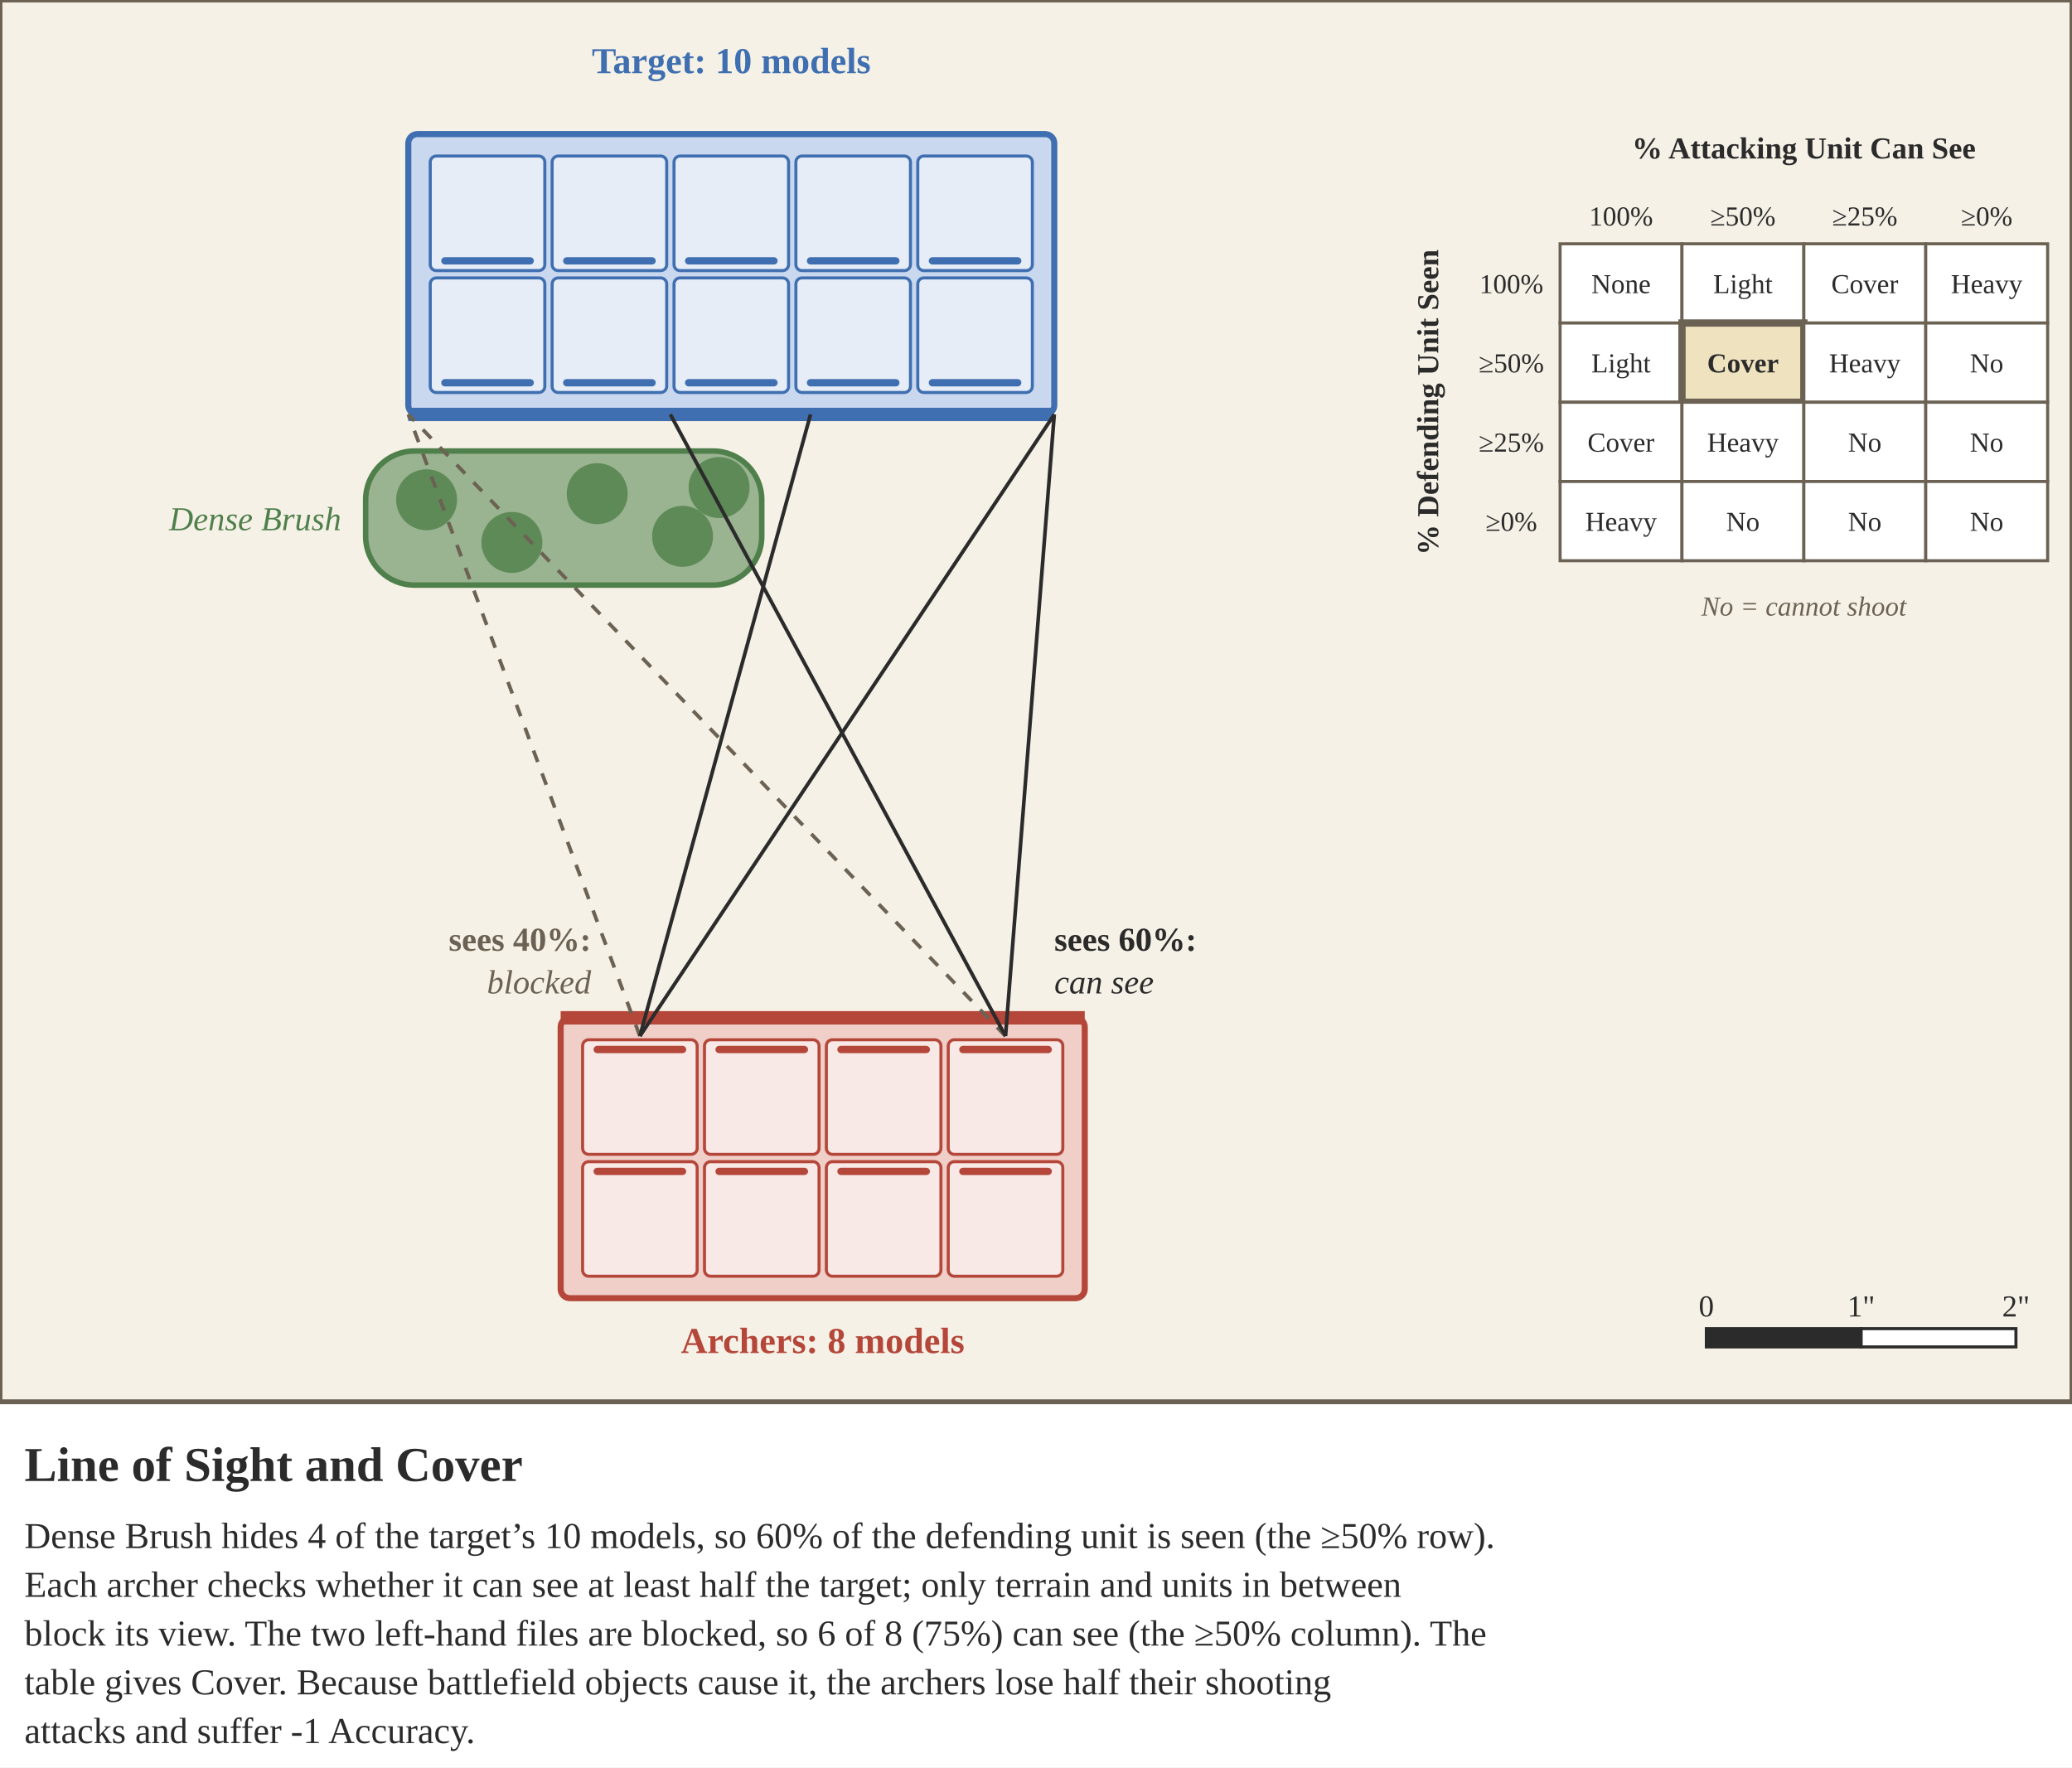
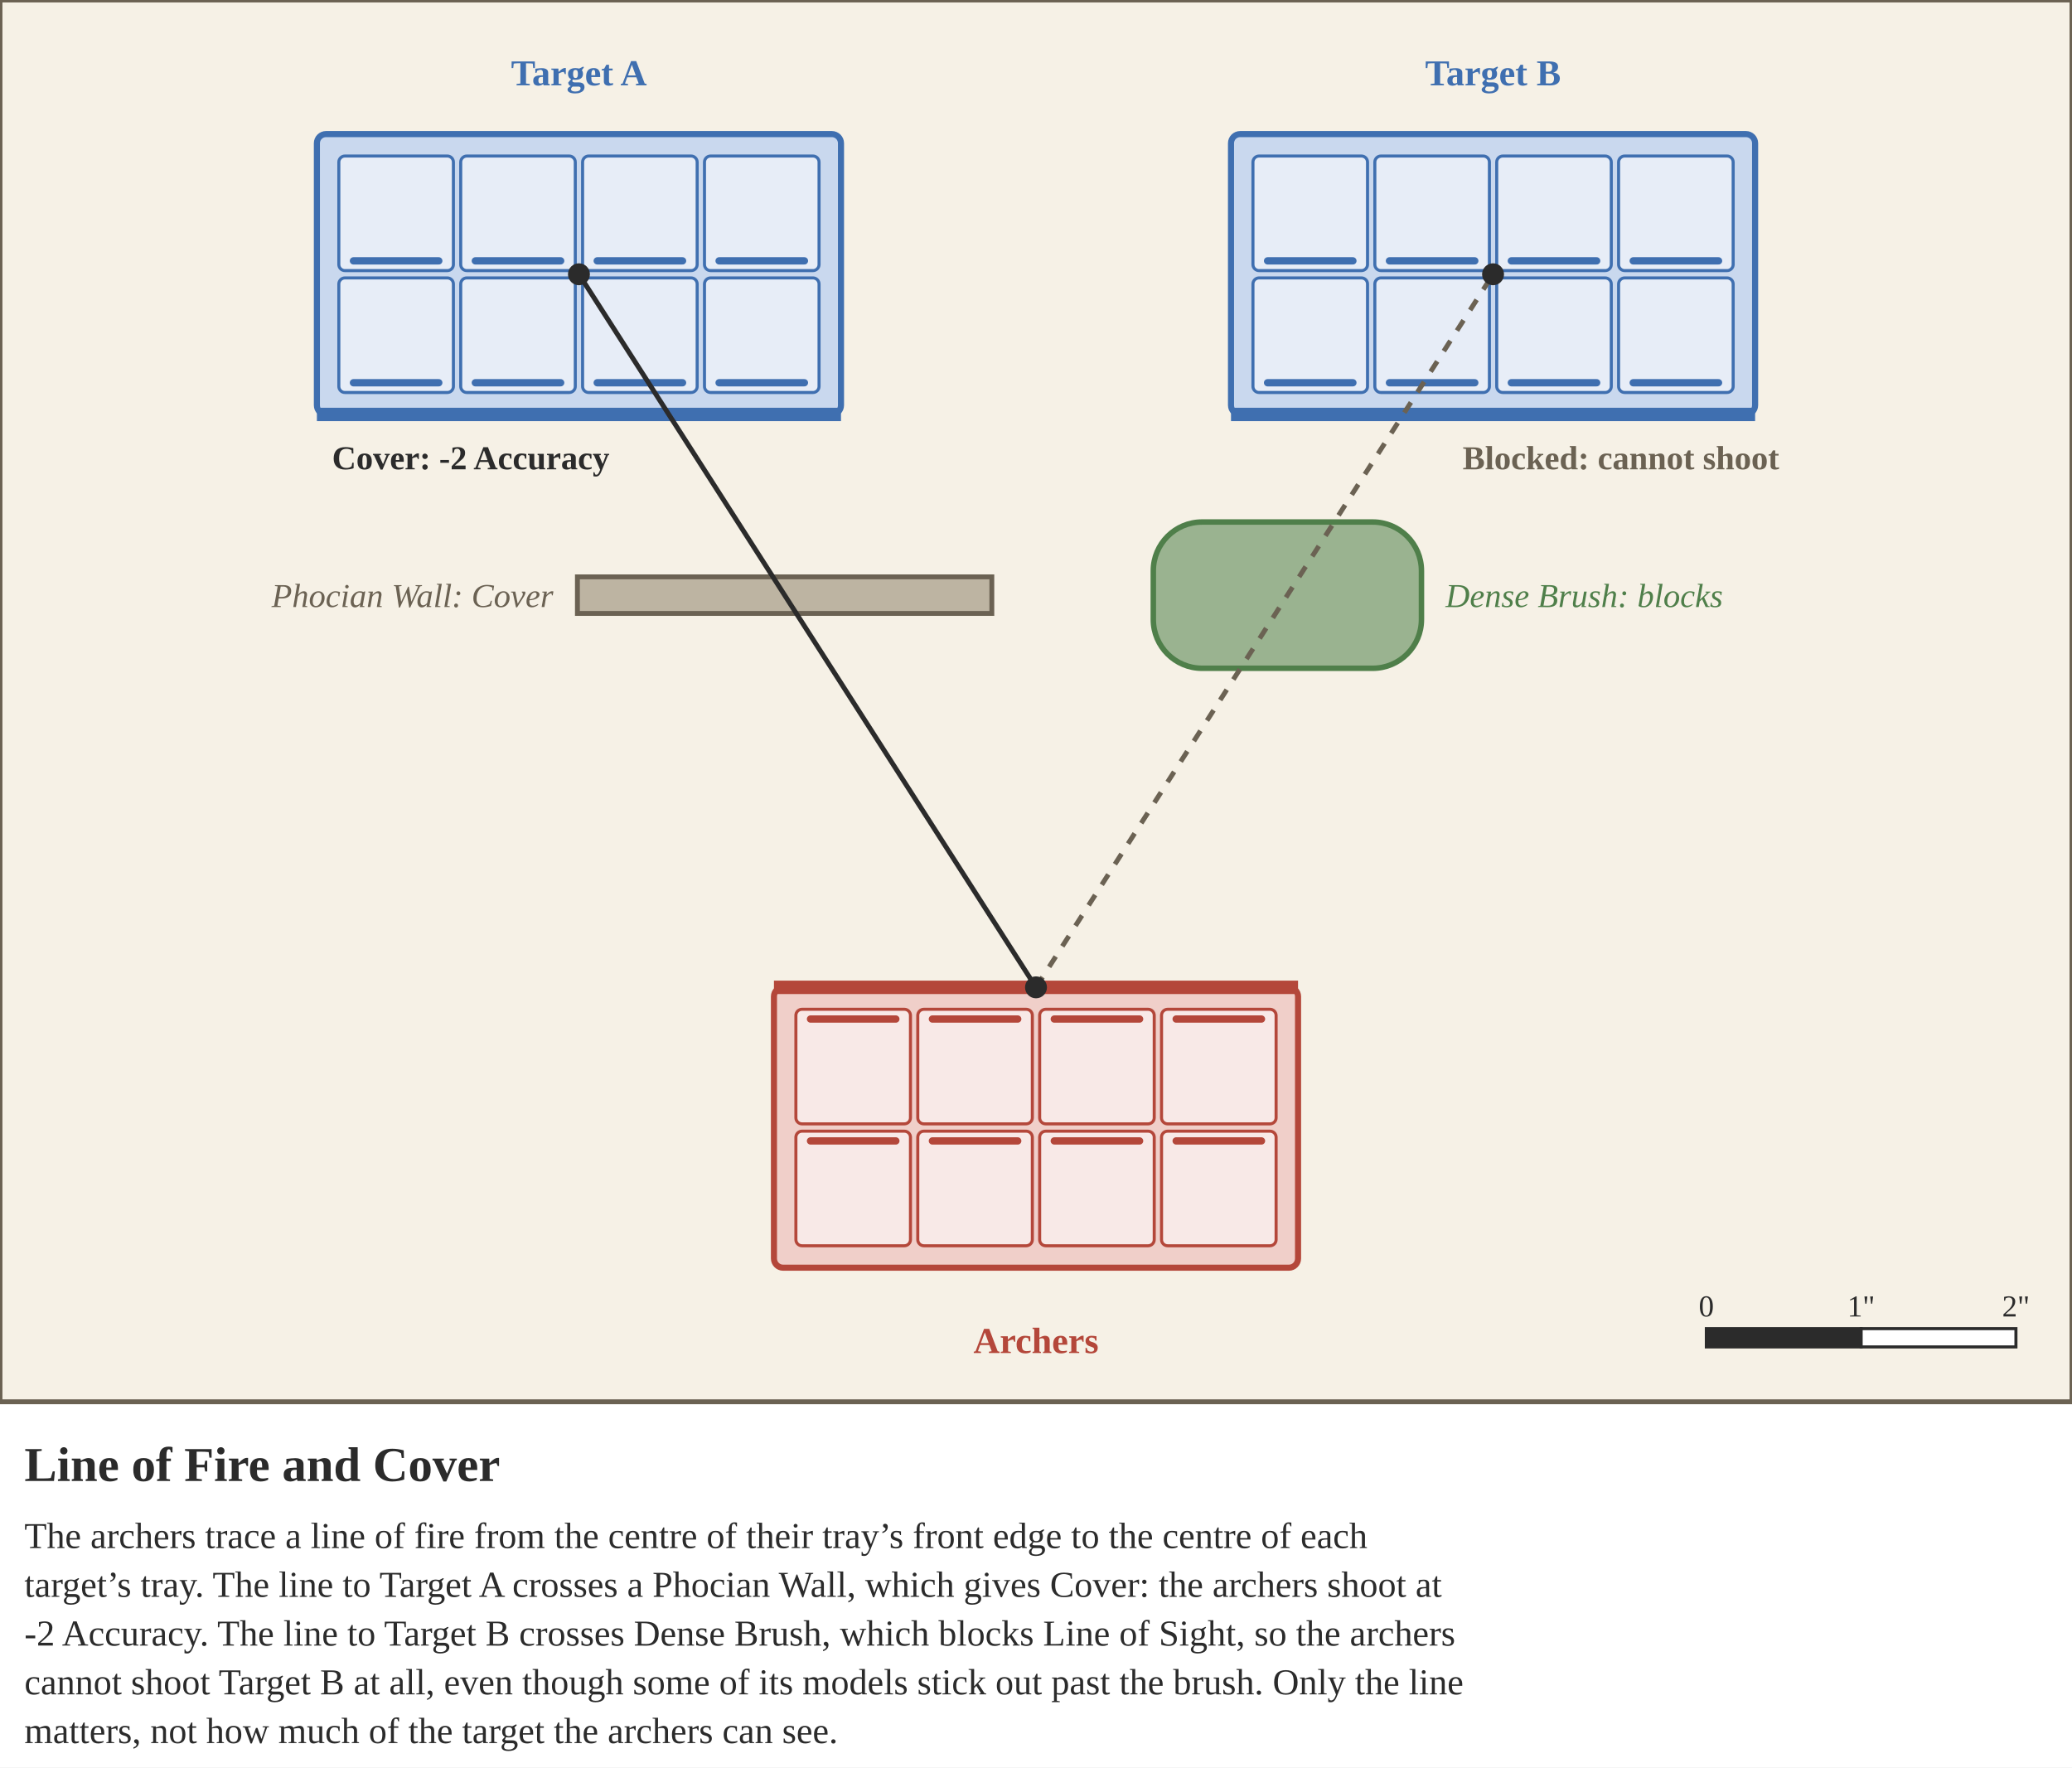
<svg xmlns="http://www.w3.org/2000/svg" viewBox="0 0 340 290" width="816" height="696" font-family="Georgia, 'Times New Roman', serif">
  <defs />
  <rect width="340" height="290" fill="#fff" />
  <rect x="0" y="0" width="340" height="230" fill="#f6f1e6" stroke="#6b6253" stroke-width="0.8" />
-   <g transform="translate(120.0,45.0) rotate(180.0)">
-     <rect x="-53.0" y="-23.0" width="106" height="46" rx="1.5" fill="#c9d8ee" stroke="#3f6fb0" stroke-width="1" />
-     <rect x="-49.4" y="-19.4" width="18.8" height="18.8" rx="1" fill="#fff" fill-opacity="0.55" stroke="#3f6fb0" stroke-width="0.5" />
-     <line x1="-47.0" y1="-17.8" x2="-33.0" y2="-17.8" stroke="#3f6fb0" stroke-width="1.2" stroke-linecap="round" />
-     <rect x="-29.4" y="-19.4" width="18.8" height="18.8" rx="1" fill="#fff" fill-opacity="0.55" stroke="#3f6fb0" stroke-width="0.5" />
-     <line x1="-27.0" y1="-17.8" x2="-13.0" y2="-17.8" stroke="#3f6fb0" stroke-width="1.2" stroke-linecap="round" />
-     <rect x="-9.4" y="-19.4" width="18.8" height="18.8" rx="1" fill="#fff" fill-opacity="0.55" stroke="#3f6fb0" stroke-width="0.5" />
-     <line x1="-7.0" y1="-17.8" x2="7.0" y2="-17.8" stroke="#3f6fb0" stroke-width="1.2" stroke-linecap="round" />
-     <rect x="10.6" y="-19.4" width="18.8" height="18.8" rx="1" fill="#fff" fill-opacity="0.55" stroke="#3f6fb0" stroke-width="0.5" />
-     <line x1="13.0" y1="-17.8" x2="27.0" y2="-17.8" stroke="#3f6fb0" stroke-width="1.2" stroke-linecap="round" />
-     <rect x="30.6" y="-19.4" width="18.8" height="18.8" rx="1" fill="#fff" fill-opacity="0.55" stroke="#3f6fb0" stroke-width="0.5" />
-     <line x1="33.0" y1="-17.8" x2="47.0" y2="-17.8" stroke="#3f6fb0" stroke-width="1.2" stroke-linecap="round" />
-     <rect x="-49.4" y="0.6" width="18.8" height="18.8" rx="1" fill="#fff" fill-opacity="0.55" stroke="#3f6fb0" stroke-width="0.5" />
-     <line x1="-47.0" y1="2.2" x2="-33.0" y2="2.2" stroke="#3f6fb0" stroke-width="1.2" stroke-linecap="round" />
-     <rect x="-29.4" y="0.6" width="18.8" height="18.8" rx="1" fill="#fff" fill-opacity="0.55" stroke="#3f6fb0" stroke-width="0.5" />
-     <line x1="-27.0" y1="2.2" x2="-13.0" y2="2.2" stroke="#3f6fb0" stroke-width="1.2" stroke-linecap="round" />
-     <rect x="-9.4" y="0.6" width="18.8" height="18.8" rx="1" fill="#fff" fill-opacity="0.55" stroke="#3f6fb0" stroke-width="0.5" />
-     <line x1="-7.0" y1="2.2" x2="7.0" y2="2.2" stroke="#3f6fb0" stroke-width="1.2" stroke-linecap="round" />
-     <rect x="10.6" y="0.6" width="18.8" height="18.8" rx="1" fill="#fff" fill-opacity="0.55" stroke="#3f6fb0" stroke-width="0.5" />
-     <line x1="13.0" y1="2.2" x2="27.0" y2="2.2" stroke="#3f6fb0" stroke-width="1.2" stroke-linecap="round" />
-     <rect x="30.6" y="0.6" width="18.8" height="18.8" rx="1" fill="#fff" fill-opacity="0.55" stroke="#3f6fb0" stroke-width="0.5" />
-     <line x1="33.0" y1="2.2" x2="47.0" y2="2.2" stroke="#3f6fb0" stroke-width="1.2" stroke-linecap="round" />
-     <line x1="-53.0" y1="-23.0" x2="53.0" y2="-23.0" stroke="#3f6fb0" stroke-width="2.2" />
+   <g transform="translate(95.0,45.0) rotate(180.0)">
+     <rect x="-43.0" y="-23.0" width="86" height="46" rx="1.5" fill="#c9d8ee" stroke="#3f6fb0" stroke-width="1" />
+     <rect x="-39.4" y="-19.4" width="18.8" height="18.8" rx="1" fill="#fff" fill-opacity="0.55" stroke="#3f6fb0" stroke-width="0.5" />
+     <line x1="-37.0" y1="-17.8" x2="-23.0" y2="-17.8" stroke="#3f6fb0" stroke-width="1.2" stroke-linecap="round" />
+     <rect x="-19.4" y="-19.4" width="18.8" height="18.8" rx="1" fill="#fff" fill-opacity="0.55" stroke="#3f6fb0" stroke-width="0.5" />
+     <line x1="-17.0" y1="-17.8" x2="-3.0" y2="-17.8" stroke="#3f6fb0" stroke-width="1.2" stroke-linecap="round" />
+     <rect x="0.6" y="-19.4" width="18.8" height="18.8" rx="1" fill="#fff" fill-opacity="0.55" stroke="#3f6fb0" stroke-width="0.5" />
+     <line x1="3.0" y1="-17.8" x2="17.0" y2="-17.8" stroke="#3f6fb0" stroke-width="1.2" stroke-linecap="round" />
+     <rect x="20.6" y="-19.4" width="18.8" height="18.8" rx="1" fill="#fff" fill-opacity="0.55" stroke="#3f6fb0" stroke-width="0.5" />
+     <line x1="23.0" y1="-17.8" x2="37.0" y2="-17.8" stroke="#3f6fb0" stroke-width="1.2" stroke-linecap="round" />
+     <rect x="-39.4" y="0.6" width="18.8" height="18.8" rx="1" fill="#fff" fill-opacity="0.55" stroke="#3f6fb0" stroke-width="0.5" />
+     <line x1="-37.0" y1="2.2" x2="-23.0" y2="2.2" stroke="#3f6fb0" stroke-width="1.2" stroke-linecap="round" />
+     <rect x="-19.4" y="0.6" width="18.8" height="18.8" rx="1" fill="#fff" fill-opacity="0.55" stroke="#3f6fb0" stroke-width="0.5" />
+     <line x1="-17.0" y1="2.2" x2="-3.0" y2="2.2" stroke="#3f6fb0" stroke-width="1.2" stroke-linecap="round" />
+     <rect x="0.6" y="0.6" width="18.8" height="18.8" rx="1" fill="#fff" fill-opacity="0.55" stroke="#3f6fb0" stroke-width="0.5" />
+     <line x1="3.0" y1="2.2" x2="17.0" y2="2.2" stroke="#3f6fb0" stroke-width="1.2" stroke-linecap="round" />
+     <rect x="20.6" y="0.6" width="18.8" height="18.8" rx="1" fill="#fff" fill-opacity="0.55" stroke="#3f6fb0" stroke-width="0.5" />
+     <line x1="23.0" y1="2.2" x2="37.0" y2="2.2" stroke="#3f6fb0" stroke-width="1.2" stroke-linecap="round" />
+     <line x1="-43.0" y1="-23.0" x2="43.0" y2="-23.0" stroke="#3f6fb0" stroke-width="2.2" />
  </g>
-   <text x="120.0" y="12.0" font-size="6" fill="#3f6fb0" text-anchor="middle" font-weight="bold">Target: 10 models</text>
-   <rect x="60" y="74" width="65" height="22" rx="8" fill="#4f7f4a" fill-opacity="0.55" stroke="#4f7f4a" stroke-width="0.9" />
-   <circle cx="70" cy="82" r="5" fill="#4f7f4a" opacity="0.8" />
-   <circle cx="84" cy="89" r="5" fill="#4f7f4a" opacity="0.8" />
-   <circle cx="98" cy="81" r="5" fill="#4f7f4a" opacity="0.8" />
-   <circle cx="112" cy="88" r="5" fill="#4f7f4a" opacity="0.8" />
-   <circle cx="118" cy="80" r="5" fill="#4f7f4a" opacity="0.8" />
-   <text x="56.0" y="87.0" font-size="5.5" fill="#4f7f4a" text-anchor="end" font-style="italic">Dense Brush</text>
-   <g transform="translate(135.0,190.0) rotate(0.0)">
+   <text x="95.0" y="14.0" font-size="6" fill="#3f6fb0" text-anchor="middle" font-weight="bold">Target A</text>
+   <g transform="translate(245.0,45.0) rotate(180.0)">
+     <rect x="-43.0" y="-23.0" width="86" height="46" rx="1.5" fill="#c9d8ee" stroke="#3f6fb0" stroke-width="1" />
+     <rect x="-39.4" y="-19.4" width="18.8" height="18.8" rx="1" fill="#fff" fill-opacity="0.55" stroke="#3f6fb0" stroke-width="0.5" />
+     <line x1="-37.0" y1="-17.8" x2="-23.0" y2="-17.8" stroke="#3f6fb0" stroke-width="1.2" stroke-linecap="round" />
+     <rect x="-19.4" y="-19.4" width="18.8" height="18.8" rx="1" fill="#fff" fill-opacity="0.55" stroke="#3f6fb0" stroke-width="0.5" />
+     <line x1="-17.0" y1="-17.8" x2="-3.0" y2="-17.8" stroke="#3f6fb0" stroke-width="1.2" stroke-linecap="round" />
+     <rect x="0.6" y="-19.4" width="18.8" height="18.8" rx="1" fill="#fff" fill-opacity="0.55" stroke="#3f6fb0" stroke-width="0.5" />
+     <line x1="3.0" y1="-17.8" x2="17.0" y2="-17.8" stroke="#3f6fb0" stroke-width="1.2" stroke-linecap="round" />
+     <rect x="20.6" y="-19.4" width="18.8" height="18.8" rx="1" fill="#fff" fill-opacity="0.55" stroke="#3f6fb0" stroke-width="0.5" />
+     <line x1="23.0" y1="-17.8" x2="37.0" y2="-17.8" stroke="#3f6fb0" stroke-width="1.2" stroke-linecap="round" />
+     <rect x="-39.4" y="0.6" width="18.8" height="18.8" rx="1" fill="#fff" fill-opacity="0.55" stroke="#3f6fb0" stroke-width="0.5" />
+     <line x1="-37.0" y1="2.2" x2="-23.0" y2="2.2" stroke="#3f6fb0" stroke-width="1.2" stroke-linecap="round" />
+     <rect x="-19.4" y="0.6" width="18.8" height="18.8" rx="1" fill="#fff" fill-opacity="0.55" stroke="#3f6fb0" stroke-width="0.5" />
+     <line x1="-17.0" y1="2.2" x2="-3.0" y2="2.2" stroke="#3f6fb0" stroke-width="1.2" stroke-linecap="round" />
+     <rect x="0.6" y="0.6" width="18.8" height="18.8" rx="1" fill="#fff" fill-opacity="0.55" stroke="#3f6fb0" stroke-width="0.5" />
+     <line x1="3.0" y1="2.2" x2="17.0" y2="2.2" stroke="#3f6fb0" stroke-width="1.2" stroke-linecap="round" />
+     <rect x="20.6" y="0.6" width="18.8" height="18.8" rx="1" fill="#fff" fill-opacity="0.55" stroke="#3f6fb0" stroke-width="0.5" />
+     <line x1="23.0" y1="2.2" x2="37.0" y2="2.2" stroke="#3f6fb0" stroke-width="1.2" stroke-linecap="round" />
+     <line x1="-43.0" y1="-23.0" x2="43.0" y2="-23.0" stroke="#3f6fb0" stroke-width="2.2" />
+   </g>
+   <text x="245.0" y="14.0" font-size="6" fill="#3f6fb0" text-anchor="middle" font-weight="bold">Target B</text>
+   <g transform="translate(170.0,185.0) rotate(0.0)">
    <rect x="-43.0" y="-23.0" width="86" height="46" rx="1.5" fill="#f0cfc9" stroke="#b4473a" stroke-width="1" />
    <rect x="-39.4" y="-19.4" width="18.8" height="18.8" rx="1" fill="#fff" fill-opacity="0.55" stroke="#b4473a" stroke-width="0.5" />
    <line x1="-37.0" y1="-17.8" x2="-23.0" y2="-17.8" stroke="#b4473a" stroke-width="1.2" stroke-linecap="round" />
    <rect x="-19.4" y="-19.4" width="18.8" height="18.8" rx="1" fill="#fff" fill-opacity="0.55" stroke="#b4473a" stroke-width="0.5" />
    <line x1="-17.0" y1="-17.8" x2="-3.0" y2="-17.8" stroke="#b4473a" stroke-width="1.2" stroke-linecap="round" />
    <rect x="0.6" y="-19.4" width="18.8" height="18.8" rx="1" fill="#fff" fill-opacity="0.55" stroke="#b4473a" stroke-width="0.5" />
    <line x1="3.0" y1="-17.8" x2="17.0" y2="-17.8" stroke="#b4473a" stroke-width="1.2" stroke-linecap="round" />
    <rect x="20.6" y="-19.4" width="18.8" height="18.8" rx="1" fill="#fff" fill-opacity="0.55" stroke="#b4473a" stroke-width="0.5" />
    <line x1="23.0" y1="-17.8" x2="37.0" y2="-17.8" stroke="#b4473a" stroke-width="1.2" stroke-linecap="round" />
    <rect x="-39.4" y="0.6" width="18.8" height="18.8" rx="1" fill="#fff" fill-opacity="0.55" stroke="#b4473a" stroke-width="0.5" />
    <line x1="-37.0" y1="2.2" x2="-23.0" y2="2.2" stroke="#b4473a" stroke-width="1.2" stroke-linecap="round" />
    <rect x="-19.4" y="0.6" width="18.8" height="18.8" rx="1" fill="#fff" fill-opacity="0.55" stroke="#b4473a" stroke-width="0.5" />
    <line x1="-17.0" y1="2.2" x2="-3.0" y2="2.2" stroke="#b4473a" stroke-width="1.2" stroke-linecap="round" />
    <rect x="0.6" y="0.6" width="18.8" height="18.8" rx="1" fill="#fff" fill-opacity="0.55" stroke="#b4473a" stroke-width="0.5" />
    <line x1="3.0" y1="2.2" x2="17.0" y2="2.2" stroke="#b4473a" stroke-width="1.2" stroke-linecap="round" />
    <rect x="20.6" y="0.6" width="18.8" height="18.8" rx="1" fill="#fff" fill-opacity="0.55" stroke="#b4473a" stroke-width="0.5" />
    <line x1="23.0" y1="2.2" x2="37.0" y2="2.2" stroke="#b4473a" stroke-width="1.2" stroke-linecap="round" />
    <line x1="-43.0" y1="-23.0" x2="43.0" y2="-23.0" stroke="#b4473a" stroke-width="2.2" />
  </g>
-   <text x="135.0" y="222.0" font-size="6" fill="#b4473a" text-anchor="middle" font-weight="bold">Archers: 8 models</text>
-   <line x1="105" y1="170" x2="67" y2="68" stroke="#6b6253" stroke-dasharray="2 2" stroke-width="0.6" />
-   <line x1="105" y1="170" x2="133" y2="68" stroke="#2b2b2b" stroke-width="0.6" />
-   <line x1="105" y1="170" x2="173" y2="68" stroke="#2b2b2b" stroke-width="0.6" />
-   <line x1="165" y1="170" x2="67" y2="68" stroke="#6b6253" stroke-dasharray="2 2" stroke-width="0.6" />
-   <line x1="165" y1="170" x2="110" y2="68" stroke="#2b2b2b" stroke-width="0.6" />
-   <line x1="165" y1="170" x2="173" y2="68" stroke="#2b2b2b" stroke-width="0.6" />
-   <text x="97.0" y="156.0" font-size="5.5" fill="#6b6253" text-anchor="end" font-weight="bold">sees 40%:</text>
-   <text x="97.0" y="163.0" font-size="5.5" fill="#6b6253" text-anchor="end" font-style="italic">blocked</text>
-   <text x="173.0" y="156.0" font-size="5.5" fill="#2b2b2b" text-anchor="start" font-weight="bold">sees 60%:</text>
-   <text x="173.0" y="163.0" font-size="5.5" fill="#2b2b2b" text-anchor="start" font-style="italic">can see</text>
-   <text x="296.0" y="26.0" font-size="5" fill="#2b2b2b" text-anchor="middle" font-weight="bold">% Attacking Unit Can See</text>
-   <text x="266.0" y="37.0" font-size="4.5" fill="#2b2b2b" text-anchor="middle">100%</text>
-   <text x="286.0" y="37.0" font-size="4.5" fill="#2b2b2b" text-anchor="middle">≥50%</text>
-   <text x="306.0" y="37.0" font-size="4.5" fill="#2b2b2b" text-anchor="middle">≥25%</text>
-   <text x="326.0" y="37.0" font-size="4.5" fill="#2b2b2b" text-anchor="middle">≥0%</text>
-   <text x="236.0" y="66.0" font-size="5" fill="#2b2b2b" text-anchor="middle" font-weight="bold" transform="rotate(-90 236 66)">% Defending Unit Seen</text>
-   <text x="248.0" y="48.1" font-size="4.5" fill="#2b2b2b" text-anchor="middle">100%</text>
-   <rect x="256" y="40" width="20" height="13" fill="#fff" stroke="#6b6253" stroke-width="0.5" />
-   <text x="266.0" y="48.1" font-size="4.5" fill="#2b2b2b" text-anchor="middle">None</text>
-   <rect x="276" y="40" width="20" height="13" fill="#fff" stroke="#6b6253" stroke-width="0.5" />
-   <text x="286.0" y="48.1" font-size="4.5" fill="#2b2b2b" text-anchor="middle">Light</text>
-   <rect x="296" y="40" width="20" height="13" fill="#fff" stroke="#6b6253" stroke-width="0.5" />
-   <text x="306.0" y="48.1" font-size="4.5" fill="#2b2b2b" text-anchor="middle">Cover</text>
-   <rect x="316" y="40" width="20" height="13" fill="#fff" stroke="#6b6253" stroke-width="0.5" />
-   <text x="326.0" y="48.1" font-size="4.5" fill="#2b2b2b" text-anchor="middle">Heavy</text>
-   <text x="248.0" y="61.1" font-size="4.5" fill="#2b2b2b" text-anchor="middle">≥50%</text>
-   <rect x="256" y="53" width="20" height="13" fill="#fff" stroke="#6b6253" stroke-width="0.5" />
-   <text x="266.0" y="61.1" font-size="4.5" fill="#2b2b2b" text-anchor="middle">Light</text>
-   <rect x="276" y="53" width="20" height="13" fill="#efe2bf" stroke="#6b6253" stroke-width="1.2" />
-   <text x="286.0" y="61.1" font-size="4.5" fill="#2b2b2b" text-anchor="middle" font-weight="bold">Cover</text>
-   <rect x="296" y="53" width="20" height="13" fill="#fff" stroke="#6b6253" stroke-width="0.5" />
-   <text x="306.0" y="61.1" font-size="4.5" fill="#2b2b2b" text-anchor="middle">Heavy</text>
-   <rect x="316" y="53" width="20" height="13" fill="#fff" stroke="#6b6253" stroke-width="0.5" />
-   <text x="326.0" y="61.1" font-size="4.5" fill="#2b2b2b" text-anchor="middle">No</text>
-   <text x="248.0" y="74.1" font-size="4.5" fill="#2b2b2b" text-anchor="middle">≥25%</text>
-   <rect x="256" y="66" width="20" height="13" fill="#fff" stroke="#6b6253" stroke-width="0.5" />
-   <text x="266.0" y="74.1" font-size="4.5" fill="#2b2b2b" text-anchor="middle">Cover</text>
-   <rect x="276" y="66" width="20" height="13" fill="#fff" stroke="#6b6253" stroke-width="0.5" />
-   <text x="286.0" y="74.1" font-size="4.5" fill="#2b2b2b" text-anchor="middle">Heavy</text>
-   <rect x="296" y="66" width="20" height="13" fill="#fff" stroke="#6b6253" stroke-width="0.5" />
-   <text x="306.0" y="74.1" font-size="4.5" fill="#2b2b2b" text-anchor="middle">No</text>
-   <rect x="316" y="66" width="20" height="13" fill="#fff" stroke="#6b6253" stroke-width="0.5" />
-   <text x="326.0" y="74.1" font-size="4.5" fill="#2b2b2b" text-anchor="middle">No</text>
-   <text x="248.0" y="87.1" font-size="4.5" fill="#2b2b2b" text-anchor="middle">≥0%</text>
-   <rect x="256" y="79" width="20" height="13" fill="#fff" stroke="#6b6253" stroke-width="0.5" />
-   <text x="266.0" y="87.1" font-size="4.5" fill="#2b2b2b" text-anchor="middle">Heavy</text>
-   <rect x="276" y="79" width="20" height="13" fill="#fff" stroke="#6b6253" stroke-width="0.5" />
-   <text x="286.0" y="87.1" font-size="4.5" fill="#2b2b2b" text-anchor="middle">No</text>
-   <rect x="296" y="79" width="20" height="13" fill="#fff" stroke="#6b6253" stroke-width="0.5" />
-   <text x="306.0" y="87.1" font-size="4.5" fill="#2b2b2b" text-anchor="middle">No</text>
-   <rect x="316" y="79" width="20" height="13" fill="#fff" stroke="#6b6253" stroke-width="0.5" />
-   <text x="326.0" y="87.1" font-size="4.5" fill="#2b2b2b" text-anchor="middle">No</text>
-   <text x="296.0" y="101.0" font-size="4.5" fill="#6b6253" text-anchor="middle" font-style="italic">No = cannot shoot</text>
+   <text x="170.0" y="222.0" font-size="6" fill="#b4473a" text-anchor="middle" font-weight="bold">Archers</text>
+   <rect x="94.75" y="94.65" width="68" height="6" fill="#bdb4a2" stroke="#6b6253" stroke-width="0.8" />
+   <text x="90.8" y="99.6" font-size="5.5" fill="#6b6253" text-anchor="end" font-style="italic">Phocian Wall: Cover</text>
+   <rect x="189.25" y="85.65" width="44" height="24" rx="8" fill="#4f7f4a" fill-opacity="0.55" stroke="#4f7f4a" stroke-width="0.9" />
+   <text x="237.2" y="99.6" font-size="5.5" fill="#4f7f4a" text-anchor="start" font-style="italic">Dense Brush: blocks</text>
+   <line x1="170" y1="162" x2="95" y2="45" stroke="#2b2b2b" stroke-width="0.8" />
+   <line x1="170" y1="162" x2="245" y2="45" stroke="#6b6253" stroke-width="0.8" stroke-dasharray="2 2" />
+   <circle cx="170" cy="162" r="1.8" fill="#2b2b2b" />
+   <circle cx="95" cy="45" r="1.8" fill="#2b2b2b" />
+   <circle cx="245" cy="45" r="1.8" fill="#2b2b2b" />
+   <text x="100.0" y="77.0" font-size="5.5" fill="#2b2b2b" text-anchor="end" font-weight="bold">Cover: -2 Accuracy</text>
+   <text x="240.0" y="77.0" font-size="5.5" fill="#6b6253" text-anchor="start" font-weight="bold">Blocked: cannot shoot</text>
  <rect x="280.0" y="218" width="25.4" height="3" fill="#2b2b2b" stroke="#2b2b2b" stroke-width="0.5" />
  <rect x="305.4" y="218" width="25.4" height="3" fill="#fff" stroke="#2b2b2b" stroke-width="0.5" />
  <text x="280.0" y="216.0" font-size="5" fill="#2b2b2b" text-anchor="middle">0</text>
  <text x="305.4" y="216.0" font-size="5" fill="#2b2b2b" text-anchor="middle">1"</text>
  <text x="330.8" y="216.0" font-size="5" fill="#2b2b2b" text-anchor="middle">2"</text>
-   <text x="4" y="243" font-size="8" font-weight="bold" fill="#2b2b2b">Line of Sight and Cover</text>
-   <text x="4" y="254" font-size="6" fill="#2b2b2b">Dense Brush hides 4 of the target’s 10 models, so 60% of the defending unit is seen (the ≥50% row).</text>
-   <text x="4" y="262" font-size="6" fill="#2b2b2b">Each archer checks whether it can see at least half the target; only terrain and units in between</text>
-   <text x="4" y="270" font-size="6" fill="#2b2b2b">block its view. The two left-hand files are blocked, so 6 of 8 (75%) can see (the ≥50% column). The</text>
-   <text x="4" y="278" font-size="6" fill="#2b2b2b">table gives Cover. Because battlefield objects cause it, the archers lose half their shooting</text>
-   <text x="4" y="286" font-size="6" fill="#2b2b2b">attacks and suffer -1 Accuracy.</text>
+   <text x="4" y="243" font-size="8" font-weight="bold" fill="#2b2b2b">Line of Fire and Cover</text>
+   <text x="4" y="254" font-size="6" fill="#2b2b2b">The archers trace a line of fire from the centre of their tray’s front edge to the centre of each</text>
+   <text x="4" y="262" font-size="6" fill="#2b2b2b">target’s tray. The line to Target A crosses a Phocian Wall, which gives Cover: the archers shoot at</text>
+   <text x="4" y="270" font-size="6" fill="#2b2b2b">-2 Accuracy. The line to Target B crosses Dense Brush, which blocks Line of Sight, so the archers</text>
+   <text x="4" y="278" font-size="6" fill="#2b2b2b">cannot shoot Target B at all, even though some of its models stick out past the brush. Only the line</text>
+   <text x="4" y="286" font-size="6" fill="#2b2b2b">matters, not how much of the target the archers can see.</text>
</svg>
